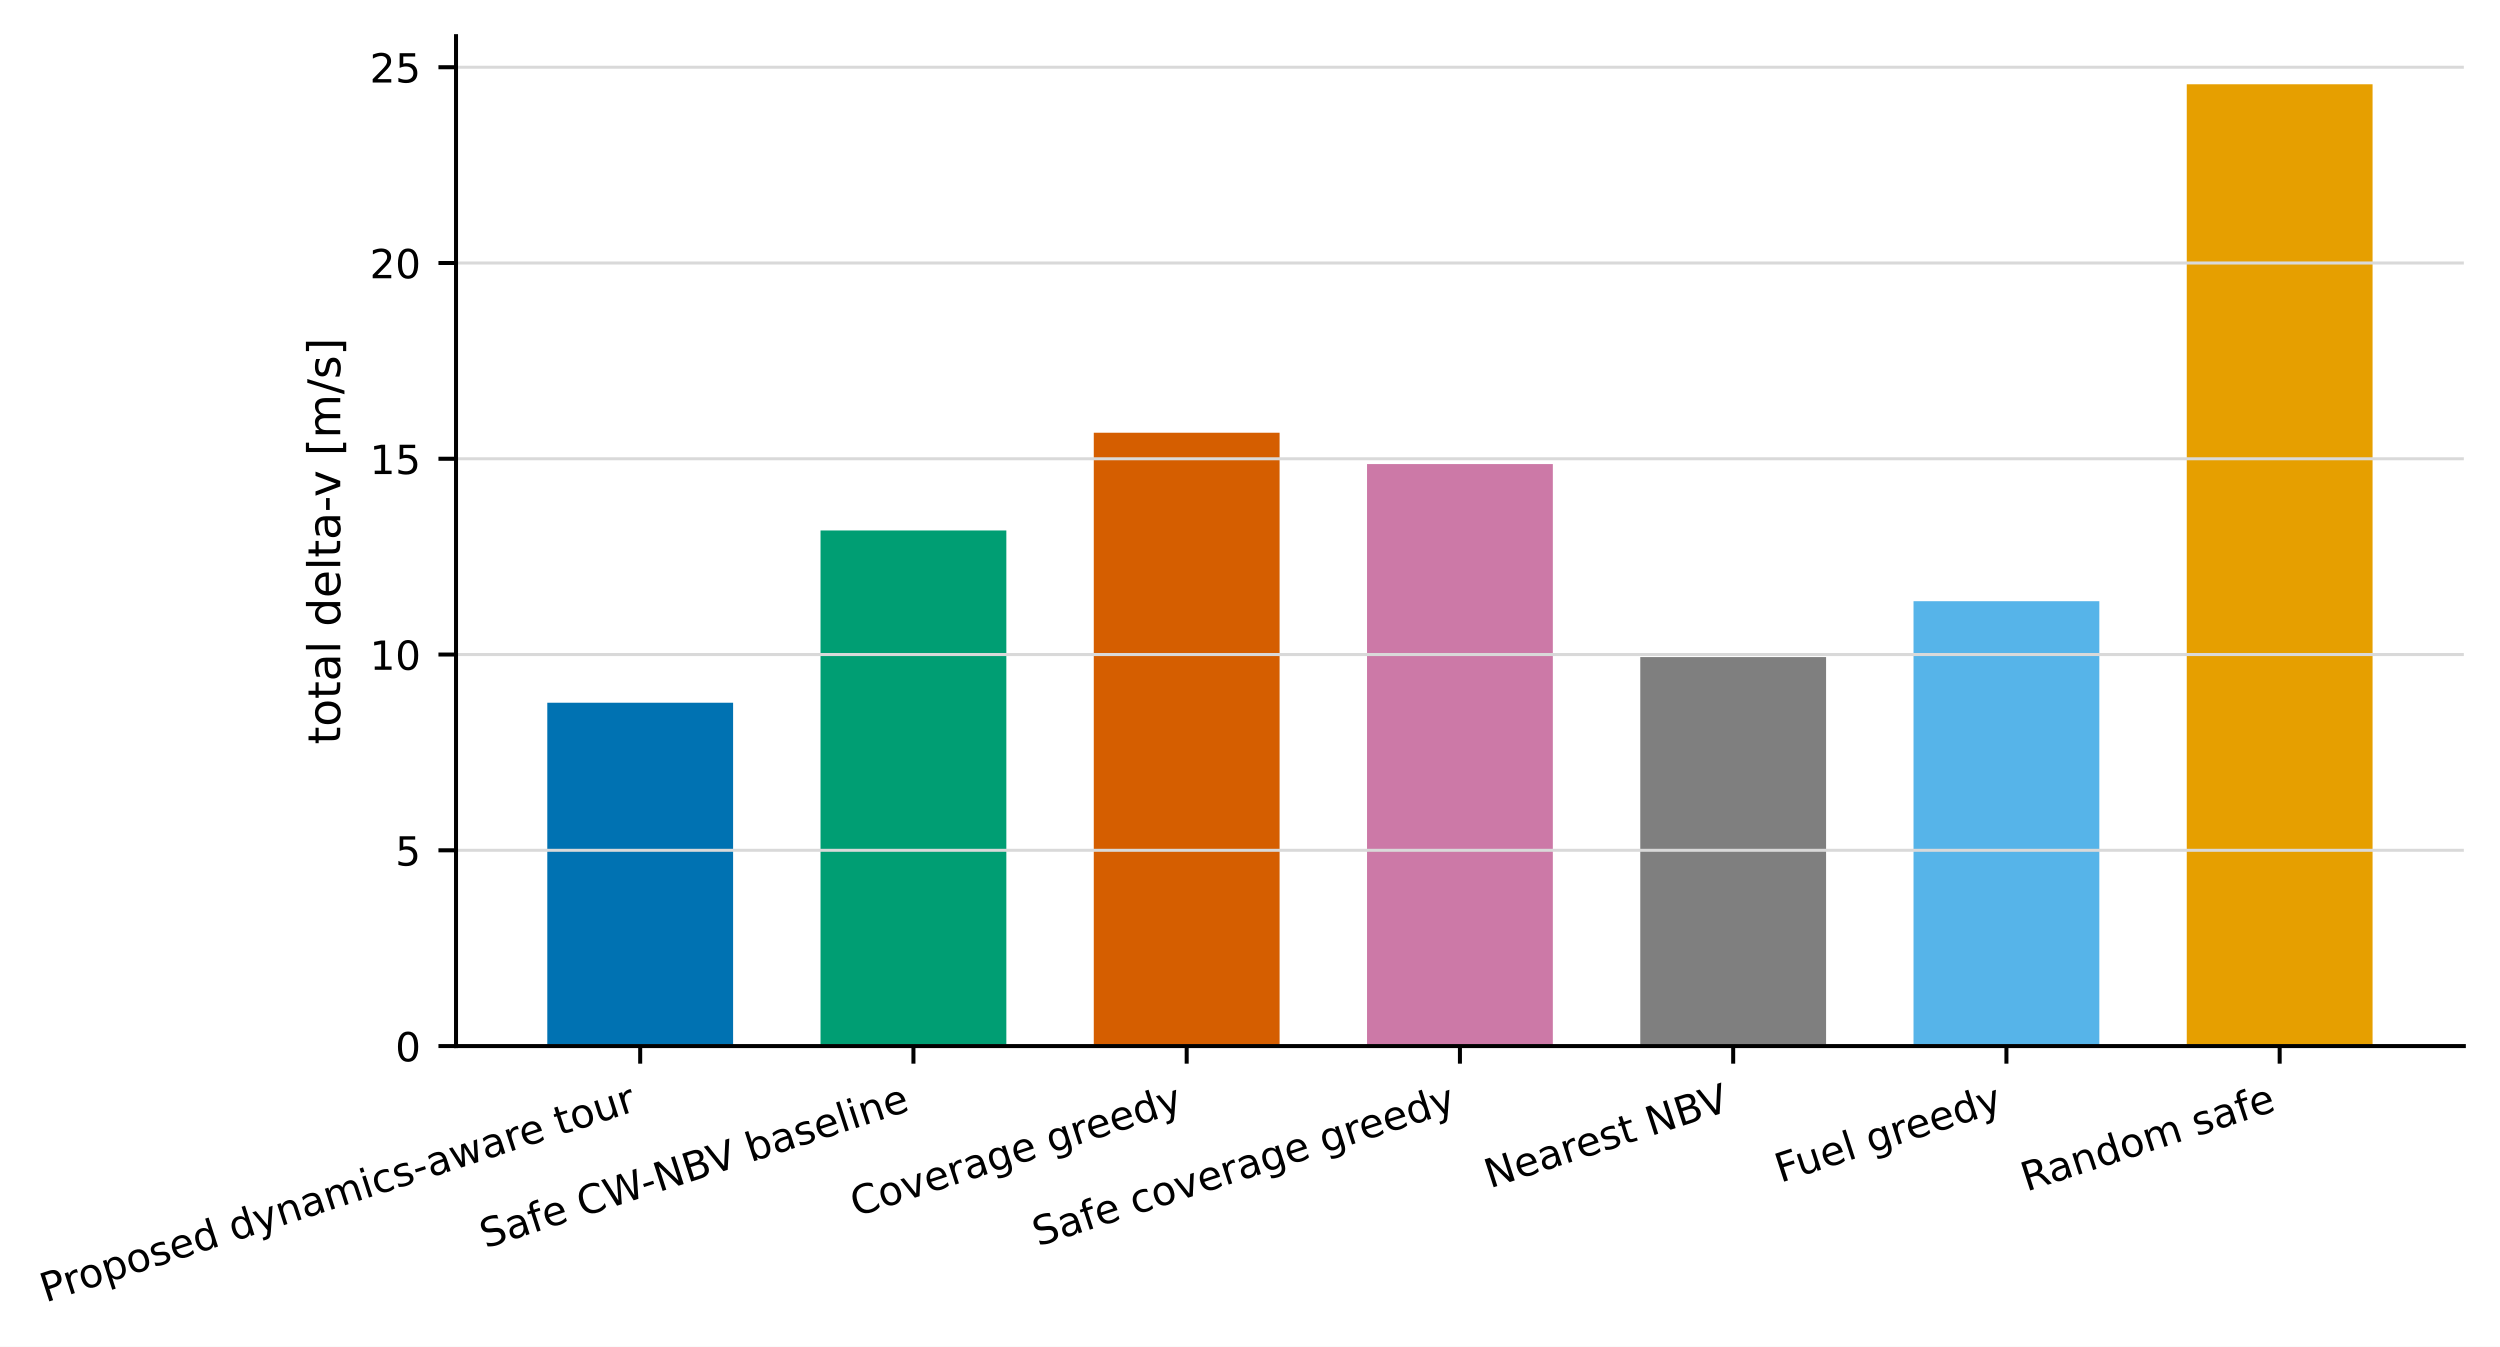
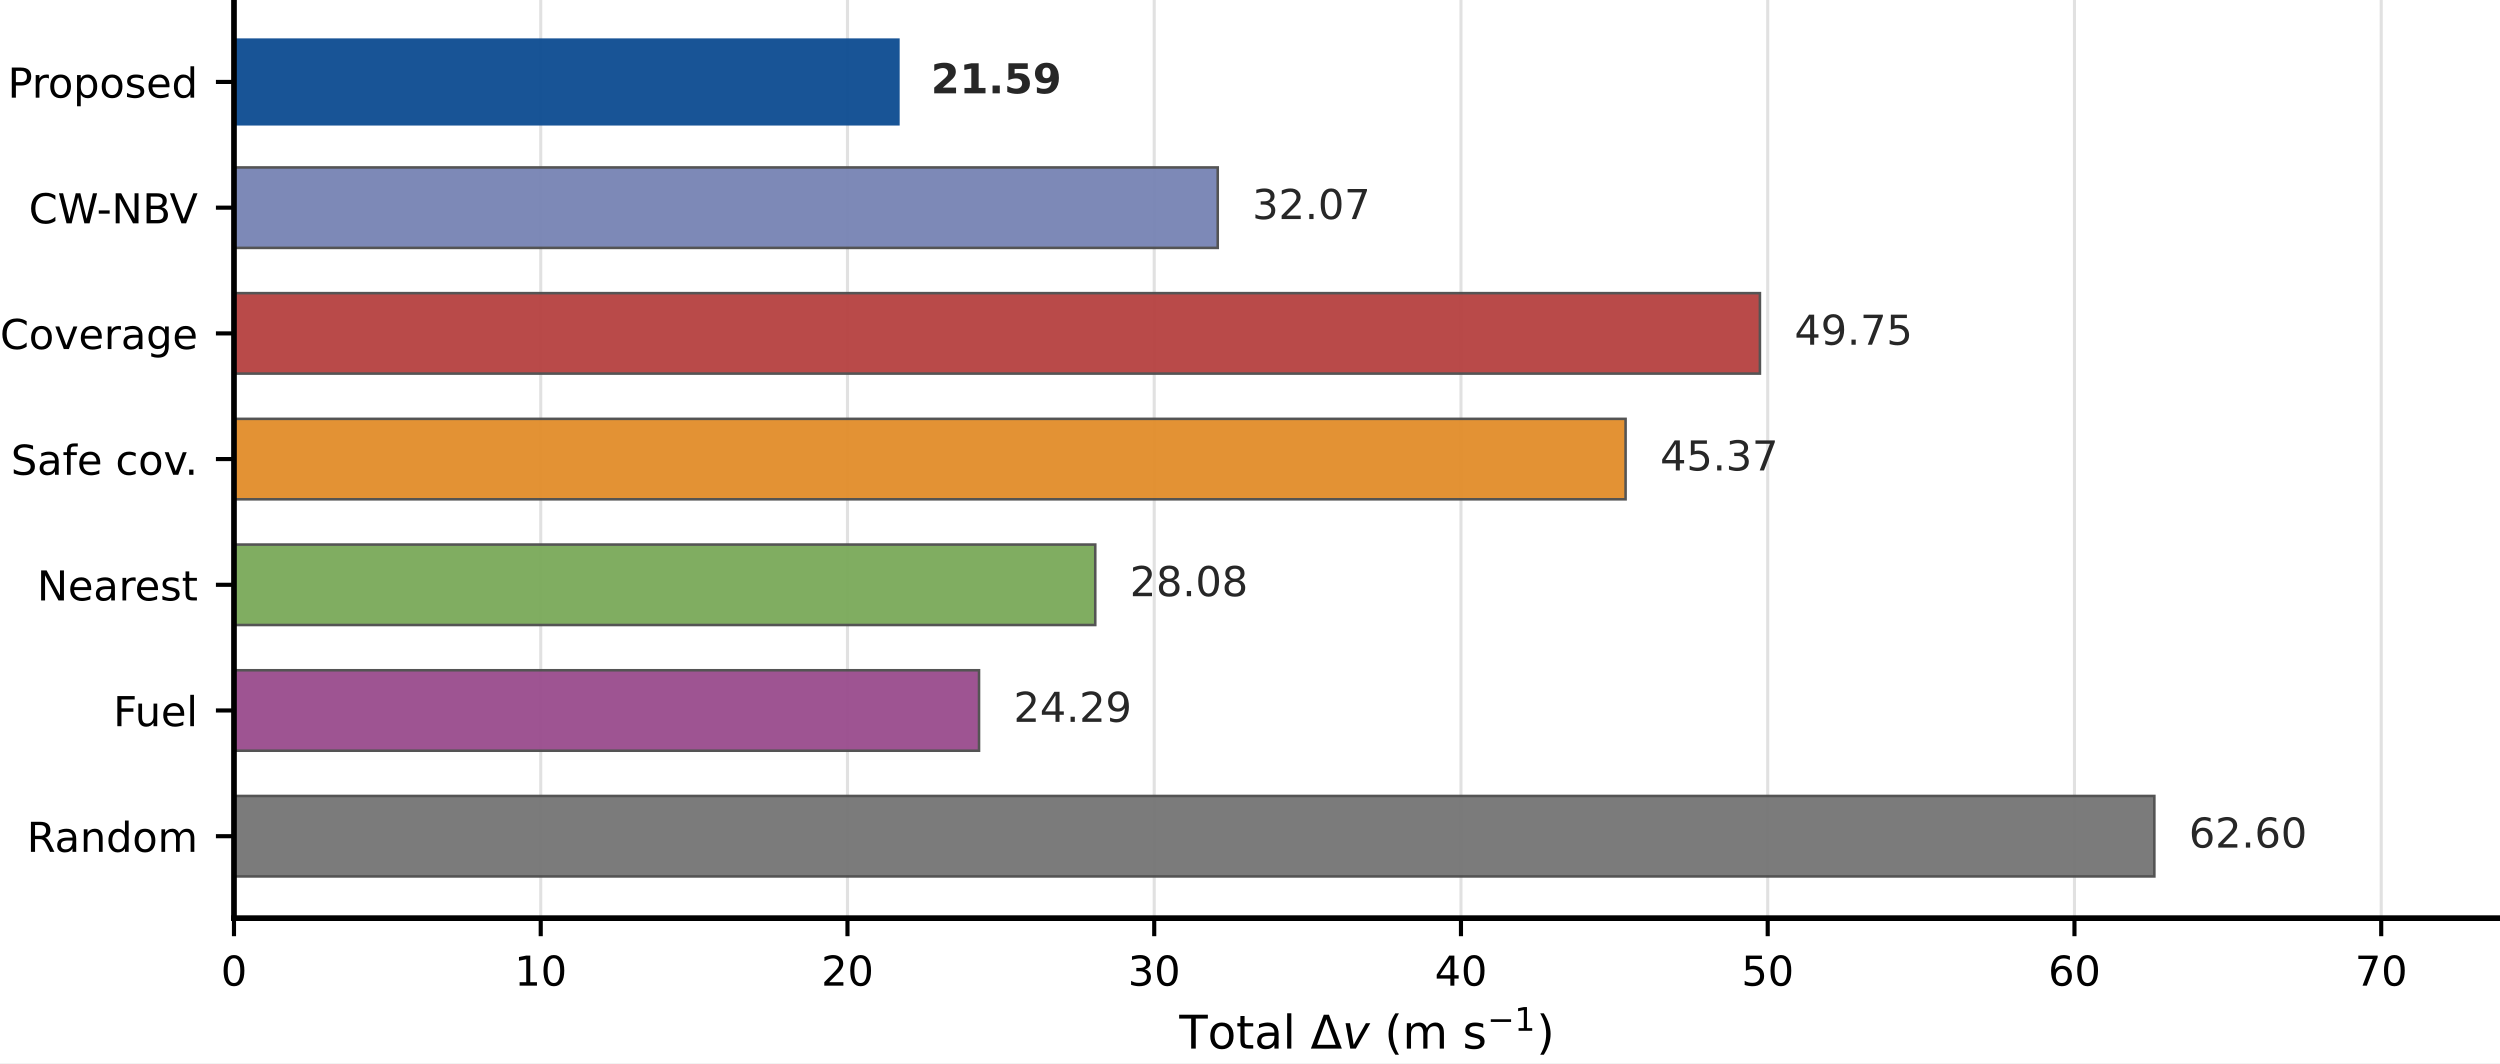
- <svg xmlns="http://www.w3.org/2000/svg" xmlns:xlink="http://www.w3.org/1999/xlink" width="497.759pt" height="268.139pt" viewBox="0 0 497.759 268.139" version="1.1">
+ <svg xmlns="http://www.w3.org/2000/svg" xmlns:xlink="http://www.w3.org/1999/xlink" width="484.341pt" height="205.982pt" viewBox="0 0 484.341 205.982" version="1.1">
  <defs>
    <style type="text/css">*{stroke-linejoin: round; stroke-linecap: butt}</style>
  </defs>
  <g id="figure_1">
    <g id="patch_1">
-       <path d="M 0 268.139  L 497.759 268.139  L 497.759 0  L 0 0  z " style="fill: #ffffff" />
+       <path d="M 0 205.982  L 484.341 205.982  L 484.341 0  L 0 0  z " style="fill: #ffffff" />
    </g>
    <g id="axes_1">
      <g id="patch_2">
-         <path d="M 90.796 208.277  L 490.559 208.277  L 490.559 7.2  L 90.796 7.2  z " style="fill: #ffffff" />
-       </g>
-       <g id="patch_3">
-         <path d="M 108.967 208.277  L 145.962 208.277  L 145.962 139.912  L 108.967 139.912  z " clip-path="url(#p012b161b9c)" style="fill: #0072b2" />
-       </g>
-       <g id="patch_4">
-         <path d="M 163.371 208.277  L 200.366 208.277  L 200.366 105.617  L 163.371 105.617  z " clip-path="url(#p012b161b9c)" style="fill: #009e73" />
-       </g>
-       <g id="patch_5">
-         <path d="M 217.775 208.277  L 254.771 208.277  L 254.771 86.159  L 217.775 86.159  z " clip-path="url(#p012b161b9c)" style="fill: #d55e00" />
-       </g>
-       <g id="patch_6">
-         <path d="M 272.18 208.277  L 309.175 208.277  L 309.175 92.395  L 272.18 92.395  z " clip-path="url(#p012b161b9c)" style="fill: #cc79a7" />
-       </g>
-       <g id="patch_7">
-         <path d="M 326.584 208.277  L 363.579 208.277  L 363.579 130.82  L 326.584 130.82  z " clip-path="url(#p012b161b9c)" style="fill: #7f7f7f" />
-       </g>
-       <g id="patch_8">
-         <path d="M 380.989 208.277  L 417.984 208.277  L 417.984 119.7  L 380.989 119.7  z " clip-path="url(#p012b161b9c)" style="fill: #56b4e9" />
-       </g>
-       <g id="patch_9">
-         <path d="M 435.393 208.277  L 472.388 208.277  L 472.388 16.775  L 435.393 16.775  z " clip-path="url(#p012b161b9c)" style="fill: #e69f00" />
+         <path d="M 45.331 177.88  L 484.341 177.88  L 484.341 0  L 45.331 0  z " style="fill: #ffffff" />
      </g>
      <g id="matplotlib.axis_1">
        <g id="xtick_1">
          <g id="line2d_1">
+             <path d="M 45.331 177.88  L 45.331 0  " clip-path="url(#pa77f56f2bf)" style="fill: none; stroke: #e1e1e1; stroke-width: 0.6; stroke-linecap: square" />
+           </g>
+           <g id="line2d_2">
            <defs>
-               <path id="m2fe2e2e306" d="M 0 0  L 0 3.5  " style="stroke: #000000; stroke-width: 0.8" />
+               <path id="m231e8269b0" d="M 0 0  L 0 3.5  " style="stroke: #000000; stroke-width: 0.8" />
            </defs>
            <g>
-               <use xlink:href="#m2fe2e2e306" x="127.464" y="208.277" style="stroke: #000000; stroke-width: 0.8" />
+               <use xlink:href="#m231e8269b0" x="45.331" y="177.88" style="stroke: #000000; stroke-width: 0.8" />
            </g>
          </g>
          <g id="text_1">
-             <g transform="translate(9.078437 259.3566) rotate(-18) scale(0.08 -0.08)">
-               <defs>
-                 <path id="DejaVuSans-50" d="M 1259 4147  L 1259 2394  L 2053 2394  Q 2494 2394 2734 2622  Q 2975 2850 2975 3272  Q 2975 3691 2734 3919  Q 2494 4147 2053 4147  L 1259 4147  z M 628 4666  L 2053 4666  Q 2838 4666 3239 4311  Q 3641 3956 3641 3272  Q 3641 2581 3239 2228  Q 2838 1875 2053 1875  L 1259 1875  L 1259 0  L 628 0  L 628 4666  z " transform="scale(0.015625)" />
-                 <path id="DejaVuSans-72" d="M 2631 2963  Q 2534 3019 2420 3045  Q 2306 3072 2169 3072  Q 1681 3072 1420 2755  Q 1159 2438 1159 1844  L 1159 0  L 581 0  L 581 3500  L 1159 3500  L 1159 2956  Q 1341 3275 1631 3429  Q 1922 3584 2338 3584  Q 2397 3584 2469 3576  Q 2541 3569 2628 3553  L 2631 2963  z " transform="scale(0.015625)" />
-                 <path id="DejaVuSans-6f" d="M 1959 3097  Q 1497 3097 1228 2736  Q 959 2375 959 1747  Q 959 1119 1226 758  Q 1494 397 1959 397  Q 2419 397 2687 759  Q 2956 1122 2956 1747  Q 2956 2369 2687 2733  Q 2419 3097 1959 3097  z M 1959 3584  Q 2709 3584 3137 3096  Q 3566 2609 3566 1747  Q 3566 888 3137 398  Q 2709 -91 1959 -91  Q 1206 -91 779 398  Q 353 888 353 1747  Q 353 2609 779 3096  Q 1206 3584 1959 3584  z " transform="scale(0.015625)" />
-                 <path id="DejaVuSans-70" d="M 1159 525  L 1159 -1331  L 581 -1331  L 581 3500  L 1159 3500  L 1159 2969  Q 1341 3281 1617 3432  Q 1894 3584 2278 3584  Q 2916 3584 3314 3078  Q 3713 2572 3713 1747  Q 3713 922 3314 415  Q 2916 -91 2278 -91  Q 1894 -91 1617 61  Q 1341 213 1159 525  z M 3116 1747  Q 3116 2381 2855 2742  Q 2594 3103 2138 3103  Q 1681 3103 1420 2742  Q 1159 2381 1159 1747  Q 1159 1113 1420 752  Q 1681 391 2138 391  Q 2594 391 2855 752  Q 3116 1113 3116 1747  z " transform="scale(0.015625)" />
-                 <path id="DejaVuSans-73" d="M 2834 3397  L 2834 2853  Q 2591 2978 2328 3040  Q 2066 3103 1784 3103  Q 1356 3103 1142 2972  Q 928 2841 928 2578  Q 928 2378 1081 2264  Q 1234 2150 1697 2047  L 1894 2003  Q 2506 1872 2764 1633  Q 3022 1394 3022 966  Q 3022 478 2636 193  Q 2250 -91 1575 -91  Q 1294 -91 989 -36  Q 684 19 347 128  L 347 722  Q 666 556 975 473  Q 1284 391 1588 391  Q 1994 391 2212 530  Q 2431 669 2431 922  Q 2431 1156 2273 1281  Q 2116 1406 1581 1522  L 1381 1569  Q 847 1681 609 1914  Q 372 2147 372 2553  Q 372 3047 722 3315  Q 1072 3584 1716 3584  Q 2034 3584 2315 3537  Q 2597 3491 2834 3397  z " transform="scale(0.015625)" />
-                 <path id="DejaVuSans-65" d="M 3597 1894  L 3597 1613  L 953 1613  Q 991 1019 1311 708  Q 1631 397 2203 397  Q 2534 397 2845 478  Q 3156 559 3463 722  L 3463 178  Q 3153 47 2828 -22  Q 2503 -91 2169 -91  Q 1331 -91 842 396  Q 353 884 353 1716  Q 353 2575 817 3079  Q 1281 3584 2069 3584  Q 2775 3584 3186 3129  Q 3597 2675 3597 1894  z M 3022 2063  Q 3016 2534 2758 2815  Q 2500 3097 2075 3097  Q 1594 3097 1305 2825  Q 1016 2553 972 2059  L 3022 2063  z " transform="scale(0.015625)" />
-                 <path id="DejaVuSans-64" d="M 2906 2969  L 2906 4863  L 3481 4863  L 3481 0  L 2906 0  L 2906 525  Q 2725 213 2448 61  Q 2172 -91 1784 -91  Q 1150 -91 751 415  Q 353 922 353 1747  Q 353 2572 751 3078  Q 1150 3584 1784 3584  Q 2172 3584 2448 3432  Q 2725 3281 2906 2969  z M 947 1747  Q 947 1113 1208 752  Q 1469 391 1925 391  Q 2381 391 2643 752  Q 2906 1113 2906 1747  Q 2906 2381 2643 2742  Q 2381 3103 1925 3103  Q 1469 3103 1208 2742  Q 947 2381 947 1747  z " transform="scale(0.015625)" />
-                 <path id="DejaVuSans-20" transform="scale(0.015625)" />
-                 <path id="DejaVuSans-79" d="M 2059 -325  Q 1816 -950 1584 -1140  Q 1353 -1331 966 -1331  L 506 -1331  L 506 -850  L 844 -850  Q 1081 -850 1212 -737  Q 1344 -625 1503 -206  L 1606 56  L 191 3500  L 800 3500  L 1894 763  L 2988 3500  L 3597 3500  L 2059 -325  z " transform="scale(0.015625)" />
-                 <path id="DejaVuSans-6e" d="M 3513 2113  L 3513 0  L 2938 0  L 2938 2094  Q 2938 2591 2744 2837  Q 2550 3084 2163 3084  Q 1697 3084 1428 2787  Q 1159 2491 1159 1978  L 1159 0  L 581 0  L 581 3500  L 1159 3500  L 1159 2956  Q 1366 3272 1645 3428  Q 1925 3584 2291 3584  Q 2894 3584 3203 3211  Q 3513 2838 3513 2113  z " transform="scale(0.015625)" />
-                 <path id="DejaVuSans-61" d="M 2194 1759  Q 1497 1759 1228 1600  Q 959 1441 959 1056  Q 959 750 1161 570  Q 1363 391 1709 391  Q 2188 391 2477 730  Q 2766 1069 2766 1631  L 2766 1759  L 2194 1759  z M 3341 1997  L 3341 0  L 2766 0  L 2766 531  Q 2569 213 2275 61  Q 1981 -91 1556 -91  Q 1019 -91 701 211  Q 384 513 384 1019  Q 384 1609 779 1909  Q 1175 2209 1959 2209  L 2766 2209  L 2766 2266  Q 2766 2663 2505 2880  Q 2244 3097 1772 3097  Q 1472 3097 1187 3025  Q 903 2953 641 2809  L 641 3341  Q 956 3463 1253 3523  Q 1550 3584 1831 3584  Q 2591 3584 2966 3190  Q 3341 2797 3341 1997  z " transform="scale(0.015625)" />
-                 <path id="DejaVuSans-6d" d="M 3328 2828  Q 3544 3216 3844 3400  Q 4144 3584 4550 3584  Q 5097 3584 5394 3201  Q 5691 2819 5691 2113  L 5691 0  L 5113 0  L 5113 2094  Q 5113 2597 4934 2840  Q 4756 3084 4391 3084  Q 3944 3084 3684 2787  Q 3425 2491 3425 1978  L 3425 0  L 2847 0  L 2847 2094  Q 2847 2600 2669 2842  Q 2491 3084 2119 3084  Q 1678 3084 1418 2786  Q 1159 2488 1159 1978  L 1159 0  L 581 0  L 581 3500  L 1159 3500  L 1159 2956  Q 1356 3278 1631 3431  Q 1906 3584 2284 3584  Q 2666 3584 2933 3390  Q 3200 3197 3328 2828  z " transform="scale(0.015625)" />
-                 <path id="DejaVuSans-69" d="M 603 3500  L 1178 3500  L 1178 0  L 603 0  L 603 3500  z M 603 4863  L 1178 4863  L 1178 4134  L 603 4134  L 603 4863  z " transform="scale(0.015625)" />
-                 <path id="DejaVuSans-63" d="M 3122 3366  L 3122 2828  Q 2878 2963 2633 3030  Q 2388 3097 2138 3097  Q 1578 3097 1268 2742  Q 959 2388 959 1747  Q 959 1106 1268 751  Q 1578 397 2138 397  Q 2388 397 2633 464  Q 2878 531 3122 666  L 3122 134  Q 2881 22 2623 -34  Q 2366 -91 2075 -91  Q 1284 -91 818 406  Q 353 903 353 1747  Q 353 2603 823 3093  Q 1294 3584 2113 3584  Q 2378 3584 2631 3529  Q 2884 3475 3122 3366  z " transform="scale(0.015625)" />
-                 <path id="DejaVuSans-2d" d="M 313 2009  L 1997 2009  L 1997 1497  L 313 1497  L 313 2009  z " transform="scale(0.015625)" />
-                 <path id="DejaVuSans-77" d="M 269 3500  L 844 3500  L 1563 769  L 2278 3500  L 2956 3500  L 3675 769  L 4391 3500  L 4966 3500  L 4050 0  L 3372 0  L 2619 2869  L 1863 0  L 1184 0  L 269 3500  z " transform="scale(0.015625)" />
-                 <path id="DejaVuSans-74" d="M 1172 4494  L 1172 3500  L 2356 3500  L 2356 3053  L 1172 3053  L 1172 1153  Q 1172 725 1289 603  Q 1406 481 1766 481  L 2356 481  L 2356 0  L 1766 0  Q 1100 0 847 248  Q 594 497 594 1153  L 594 3053  L 172 3053  L 172 3500  L 594 3500  L 594 4494  L 1172 4494  z " transform="scale(0.015625)" />
-                 <path id="DejaVuSans-75" d="M 544 1381  L 544 3500  L 1119 3500  L 1119 1403  Q 1119 906 1312 657  Q 1506 409 1894 409  Q 2359 409 2629 706  Q 2900 1003 2900 1516  L 2900 3500  L 3475 3500  L 3475 0  L 2900 0  L 2900 538  Q 2691 219 2414 64  Q 2138 -91 1772 -91  Q 1169 -91 856 284  Q 544 659 544 1381  z M 1991 3584  L 1991 3584  z " transform="scale(0.015625)" />
-               </defs>
-               <use xlink:href="#DejaVuSans-50" />
-               <use xlink:href="#DejaVuSans-72" x="58.553" />
-               <use xlink:href="#DejaVuSans-6f" x="97.416" />
-               <use xlink:href="#DejaVuSans-70" x="158.598" />
-               <use xlink:href="#DejaVuSans-6f" x="222.074" />
-               <use xlink:href="#DejaVuSans-73" x="283.256" />
-               <use xlink:href="#DejaVuSans-65" x="335.355" />
-               <use xlink:href="#DejaVuSans-64" x="396.879" />
-               <use xlink:href="#DejaVuSans-20" x="460.355" />
-               <use xlink:href="#DejaVuSans-64" x="492.143" />
-               <use xlink:href="#DejaVuSans-79" x="555.619" />
-               <use xlink:href="#DejaVuSans-6e" x="614.799" />
-               <use xlink:href="#DejaVuSans-61" x="678.178" />
-               <use xlink:href="#DejaVuSans-6d" x="739.457" />
-               <use xlink:href="#DejaVuSans-69" x="836.869" />
-               <use xlink:href="#DejaVuSans-63" x="864.652" />
-               <use xlink:href="#DejaVuSans-73" x="919.633" />
-               <use xlink:href="#DejaVuSans-2d" x="971.732" />
-               <use xlink:href="#DejaVuSans-61" x="1007.816" />
-               <use xlink:href="#DejaVuSans-77" x="1069.096" />
-               <use xlink:href="#DejaVuSans-61" x="1150.883" />
-               <use xlink:href="#DejaVuSans-72" x="1212.162" />
-               <use xlink:href="#DejaVuSans-65" x="1251.025" />
-               <use xlink:href="#DejaVuSans-20" x="1312.549" />
-               <use xlink:href="#DejaVuSans-74" x="1344.336" />
-               <use xlink:href="#DejaVuSans-6f" x="1383.545" />
-               <use xlink:href="#DejaVuSans-75" x="1444.727" />
-               <use xlink:href="#DejaVuSans-72" x="1508.105" />
-             </g>
+             <text style="font-size: 8px; font-family: 'DejaVu Sans'; text-anchor: middle" x="45.331" y="190.959" transform="rotate(-0 45.33125 190.9588)">0</text>
          </g>
        </g>
        <g id="xtick_2">
-           <g id="line2d_2">
-             <g>
-               <use xlink:href="#m2fe2e2e306" x="181.869" y="208.277" style="stroke: #000000; stroke-width: 0.8" />
+           <g id="line2d_3">
+             <path d="M 104.759 177.88  L 104.759 0  " clip-path="url(#pa77f56f2bf)" style="fill: none; stroke: #e1e1e1; stroke-width: 0.6; stroke-linecap: square" />
+           </g>
+           <g id="line2d_4">
+             <g>
+               <use xlink:href="#m231e8269b0" x="104.759" y="177.88" style="stroke: #000000; stroke-width: 0.8" />
            </g>
          </g>
          <g id="text_2">
-             <g transform="translate(96.64146 248.5827) rotate(-18) scale(0.08 -0.08)">
-               <defs>
-                 <path id="DejaVuSans-53" d="M 3425 4513  L 3425 3897  Q 3066 4069 2747 4153  Q 2428 4238 2131 4238  Q 1616 4238 1336 4038  Q 1056 3838 1056 3469  Q 1056 3159 1242 3001  Q 1428 2844 1947 2747  L 2328 2669  Q 3034 2534 3370 2195  Q 3706 1856 3706 1288  Q 3706 609 3251 259  Q 2797 -91 1919 -91  Q 1588 -91 1214 -16  Q 841 59 441 206  L 441 856  Q 825 641 1194 531  Q 1563 422 1919 422  Q 2459 422 2753 634  Q 3047 847 3047 1241  Q 3047 1584 2836 1778  Q 2625 1972 2144 2069  L 1759 2144  Q 1053 2284 737 2584  Q 422 2884 422 3419  Q 422 4038 858 4394  Q 1294 4750 2059 4750  Q 2388 4750 2728 4690  Q 3069 4631 3425 4513  z " transform="scale(0.015625)" />
-                 <path id="DejaVuSans-66" d="M 2375 4863  L 2375 4384  L 1825 4384  Q 1516 4384 1395 4259  Q 1275 4134 1275 3809  L 1275 3500  L 2222 3500  L 2222 3053  L 1275 3053  L 1275 0  L 697 0  L 697 3053  L 147 3053  L 147 3500  L 697 3500  L 697 3744  Q 697 4328 969 4595  Q 1241 4863 1831 4863  L 2375 4863  z " transform="scale(0.015625)" />
-                 <path id="DejaVuSans-43" d="M 4122 4306  L 4122 3641  Q 3803 3938 3442 4084  Q 3081 4231 2675 4231  Q 1875 4231 1450 3742  Q 1025 3253 1025 2328  Q 1025 1406 1450 917  Q 1875 428 2675 428  Q 3081 428 3442 575  Q 3803 722 4122 1019  L 4122 359  Q 3791 134 3420 21  Q 3050 -91 2638 -91  Q 1578 -91 968 557  Q 359 1206 359 2328  Q 359 3453 968 4101  Q 1578 4750 2638 4750  Q 3056 4750 3426 4639  Q 3797 4528 4122 4306  z " transform="scale(0.015625)" />
-                 <path id="DejaVuSans-57" d="M 213 4666  L 850 4666  L 1831 722  L 2809 4666  L 3519 4666  L 4500 722  L 5478 4666  L 6119 4666  L 4947 0  L 4153 0  L 3169 4050  L 2175 0  L 1381 0  L 213 4666  z " transform="scale(0.015625)" />
-                 <path id="DejaVuSans-4e" d="M 628 4666  L 1478 4666  L 3547 763  L 3547 4666  L 4159 4666  L 4159 0  L 3309 0  L 1241 3903  L 1241 0  L 628 0  L 628 4666  z " transform="scale(0.015625)" />
-                 <path id="DejaVuSans-42" d="M 1259 2228  L 1259 519  L 2272 519  Q 2781 519 3026 730  Q 3272 941 3272 1375  Q 3272 1813 3026 2020  Q 2781 2228 2272 2228  L 1259 2228  z M 1259 4147  L 1259 2741  L 2194 2741  Q 2656 2741 2882 2914  Q 3109 3088 3109 3444  Q 3109 3797 2882 3972  Q 2656 4147 2194 4147  L 1259 4147  z M 628 4666  L 2241 4666  Q 2963 4666 3353 4366  Q 3744 4066 3744 3513  Q 3744 3084 3544 2831  Q 3344 2578 2956 2516  Q 3422 2416 3680 2098  Q 3938 1781 3938 1306  Q 3938 681 3513 340  Q 3088 0 2303 0  L 628 0  L 628 4666  z " transform="scale(0.015625)" />
-                 <path id="DejaVuSans-56" d="M 1831 0  L 50 4666  L 709 4666  L 2188 738  L 3669 4666  L 4325 4666  L 2547 0  L 1831 0  z " transform="scale(0.015625)" />
-                 <path id="DejaVuSans-62" d="M 3116 1747  Q 3116 2381 2855 2742  Q 2594 3103 2138 3103  Q 1681 3103 1420 2742  Q 1159 2381 1159 1747  Q 1159 1113 1420 752  Q 1681 391 2138 391  Q 2594 391 2855 752  Q 3116 1113 3116 1747  z M 1159 2969  Q 1341 3281 1617 3432  Q 1894 3584 2278 3584  Q 2916 3584 3314 3078  Q 3713 2572 3713 1747  Q 3713 922 3314 415  Q 2916 -91 2278 -91  Q 1894 -91 1617 61  Q 1341 213 1159 525  L 1159 0  L 581 0  L 581 4863  L 1159 4863  L 1159 2969  z " transform="scale(0.015625)" />
-                 <path id="DejaVuSans-6c" d="M 603 4863  L 1178 4863  L 1178 0  L 603 0  L 603 4863  z " transform="scale(0.015625)" />
-               </defs>
-               <use xlink:href="#DejaVuSans-53" />
-               <use xlink:href="#DejaVuSans-61" x="63.477" />
-               <use xlink:href="#DejaVuSans-66" x="124.756" />
-               <use xlink:href="#DejaVuSans-65" x="159.961" />
-               <use xlink:href="#DejaVuSans-20" x="221.484" />
-               <use xlink:href="#DejaVuSans-43" x="253.271" />
-               <use xlink:href="#DejaVuSans-57" x="323.096" />
-               <use xlink:href="#DejaVuSans-2d" x="417.973" />
-               <use xlink:href="#DejaVuSans-4e" x="454.057" />
-               <use xlink:href="#DejaVuSans-42" x="528.861" />
-               <use xlink:href="#DejaVuSans-56" x="594.34" />
-               <use xlink:href="#DejaVuSans-20" x="662.748" />
-               <use xlink:href="#DejaVuSans-62" x="694.535" />
-               <use xlink:href="#DejaVuSans-61" x="758.012" />
-               <use xlink:href="#DejaVuSans-73" x="819.291" />
-               <use xlink:href="#DejaVuSans-65" x="871.391" />
-               <use xlink:href="#DejaVuSans-6c" x="932.914" />
-               <use xlink:href="#DejaVuSans-69" x="960.697" />
-               <use xlink:href="#DejaVuSans-6e" x="988.48" />
-               <use xlink:href="#DejaVuSans-65" x="1051.859" />
-             </g>
+             <text style="font-size: 8px; font-family: 'DejaVu Sans'; text-anchor: middle" x="104.759" y="190.959" transform="rotate(-0 104.7592 190.9588)">10</text>
          </g>
        </g>
        <g id="xtick_3">
-           <g id="line2d_3">
-             <g>
-               <use xlink:href="#m2fe2e2e306" x="236.273" y="208.277" style="stroke: #000000; stroke-width: 0.8" />
+           <g id="line2d_5">
+             <path d="M 164.187 177.88  L 164.187 0  " clip-path="url(#pa77f56f2bf)" style="fill: none; stroke: #e1e1e1; stroke-width: 0.6; stroke-linecap: square" />
+           </g>
+           <g id="line2d_6">
+             <g>
+               <use xlink:href="#m231e8269b0" x="164.187" y="177.88" style="stroke: #000000; stroke-width: 0.8" />
            </g>
          </g>
          <g id="text_3">
-             <g transform="translate(170.4023 242.2934) rotate(-18) scale(0.08 -0.08)">
-               <defs>
-                 <path id="DejaVuSans-76" d="M 191 3500  L 800 3500  L 1894 563  L 2988 3500  L 3597 3500  L 2284 0  L 1503 0  L 191 3500  z " transform="scale(0.015625)" />
-                 <path id="DejaVuSans-67" d="M 2906 1791  Q 2906 2416 2648 2759  Q 2391 3103 1925 3103  Q 1463 3103 1205 2759  Q 947 2416 947 1791  Q 947 1169 1205 825  Q 1463 481 1925 481  Q 2391 481 2648 825  Q 2906 1169 2906 1791  z M 3481 434  Q 3481 -459 3084 -895  Q 2688 -1331 1869 -1331  Q 1566 -1331 1297 -1286  Q 1028 -1241 775 -1147  L 775 -588  Q 1028 -725 1275 -790  Q 1522 -856 1778 -856  Q 2344 -856 2625 -561  Q 2906 -266 2906 331  L 2906 616  Q 2728 306 2450 153  Q 2172 0 1784 0  Q 1141 0 747 490  Q 353 981 353 1791  Q 353 2603 747 3093  Q 1141 3584 1784 3584  Q 2172 3584 2450 3431  Q 2728 3278 2906 2969  L 2906 3500  L 3481 3500  L 3481 434  z " transform="scale(0.015625)" />
-               </defs>
-               <use xlink:href="#DejaVuSans-43" />
-               <use xlink:href="#DejaVuSans-6f" x="69.824" />
-               <use xlink:href="#DejaVuSans-76" x="131.006" />
-               <use xlink:href="#DejaVuSans-65" x="190.186" />
-               <use xlink:href="#DejaVuSans-72" x="251.709" />
-               <use xlink:href="#DejaVuSans-61" x="292.822" />
-               <use xlink:href="#DejaVuSans-67" x="354.102" />
-               <use xlink:href="#DejaVuSans-65" x="417.578" />
-               <use xlink:href="#DejaVuSans-20" x="479.102" />
-               <use xlink:href="#DejaVuSans-67" x="510.889" />
-               <use xlink:href="#DejaVuSans-72" x="574.365" />
-               <use xlink:href="#DejaVuSans-65" x="613.229" />
-               <use xlink:href="#DejaVuSans-65" x="674.752" />
-               <use xlink:href="#DejaVuSans-64" x="736.275" />
-               <use xlink:href="#DejaVuSans-79" x="799.752" />
-             </g>
+             <text style="font-size: 8px; font-family: 'DejaVu Sans'; text-anchor: middle" x="164.187" y="190.959" transform="rotate(-0 164.1872 190.9588)">20</text>
          </g>
        </g>
        <g id="xtick_4">
-           <g id="line2d_4">
-             <g>
-               <use xlink:href="#m2fe2e2e306" x="290.677" y="208.277" style="stroke: #000000; stroke-width: 0.8" />
+           <g id="line2d_7">
+             <path d="M 223.615 177.88  L 223.615 0  " clip-path="url(#pa77f56f2bf)" style="fill: none; stroke: #e1e1e1; stroke-width: 0.6; stroke-linecap: square" />
+           </g>
+           <g id="line2d_8">
+             <g>
+               <use xlink:href="#m231e8269b0" x="223.615" y="177.88" style="stroke: #000000; stroke-width: 0.8" />
            </g>
          </g>
          <g id="text_4">
-             <g transform="translate(206.6653 248.1879) rotate(-18) scale(0.08 -0.08)">
-               <use xlink:href="#DejaVuSans-53" />
-               <use xlink:href="#DejaVuSans-61" x="63.477" />
-               <use xlink:href="#DejaVuSans-66" x="124.756" />
-               <use xlink:href="#DejaVuSans-65" x="159.961" />
-               <use xlink:href="#DejaVuSans-20" x="221.484" />
-               <use xlink:href="#DejaVuSans-63" x="253.271" />
-               <use xlink:href="#DejaVuSans-6f" x="308.252" />
-               <use xlink:href="#DejaVuSans-76" x="369.434" />
-               <use xlink:href="#DejaVuSans-65" x="428.613" />
-               <use xlink:href="#DejaVuSans-72" x="490.137" />
-               <use xlink:href="#DejaVuSans-61" x="531.25" />
-               <use xlink:href="#DejaVuSans-67" x="592.529" />
-               <use xlink:href="#DejaVuSans-65" x="656.006" />
-               <use xlink:href="#DejaVuSans-20" x="717.529" />
-               <use xlink:href="#DejaVuSans-67" x="749.316" />
-               <use xlink:href="#DejaVuSans-72" x="812.793" />
-               <use xlink:href="#DejaVuSans-65" x="851.656" />
-               <use xlink:href="#DejaVuSans-65" x="913.18" />
-               <use xlink:href="#DejaVuSans-64" x="974.703" />
-               <use xlink:href="#DejaVuSans-79" x="1038.18" />
-             </g>
+             <text style="font-size: 8px; font-family: 'DejaVu Sans'; text-anchor: middle" x="223.615" y="190.959" transform="rotate(-0 223.6152 190.9588)">30</text>
          </g>
        </g>
        <g id="xtick_5">
-           <g id="line2d_5">
-             <g>
-               <use xlink:href="#m2fe2e2e306" x="345.082" y="208.277" style="stroke: #000000; stroke-width: 0.8" />
+           <g id="line2d_9">
+             <path d="M 283.043 177.88  L 283.043 0  " clip-path="url(#pa77f56f2bf)" style="fill: none; stroke: #e1e1e1; stroke-width: 0.6; stroke-linecap: square" />
+           </g>
+           <g id="line2d_10">
+             <g>
+               <use xlink:href="#m231e8269b0" x="283.043" y="177.88" style="stroke: #000000; stroke-width: 0.8" />
            </g>
          </g>
          <g id="text_5">
-             <g transform="translate(296.6499 236.6272) rotate(-18) scale(0.08 -0.08)">
-               <use xlink:href="#DejaVuSans-4e" />
-               <use xlink:href="#DejaVuSans-65" x="74.805" />
-               <use xlink:href="#DejaVuSans-61" x="136.328" />
-               <use xlink:href="#DejaVuSans-72" x="197.607" />
-               <use xlink:href="#DejaVuSans-65" x="236.471" />
-               <use xlink:href="#DejaVuSans-73" x="297.994" />
-               <use xlink:href="#DejaVuSans-74" x="350.094" />
-               <use xlink:href="#DejaVuSans-20" x="389.303" />
-               <use xlink:href="#DejaVuSans-4e" x="421.09" />
-               <use xlink:href="#DejaVuSans-42" x="495.895" />
-               <use xlink:href="#DejaVuSans-56" x="561.373" />
-             </g>
+             <text style="font-size: 8px; font-family: 'DejaVu Sans'; text-anchor: middle" x="283.043" y="190.959" transform="rotate(-0 283.0432 190.9588)">40</text>
          </g>
        </g>
        <g id="xtick_6">
-           <g id="line2d_6">
-             <g>
-               <use xlink:href="#m2fe2e2e306" x="399.486" y="208.277" style="stroke: #000000; stroke-width: 0.8" />
+           <g id="line2d_11">
+             <path d="M 342.471 177.88  L 342.471 0  " clip-path="url(#pa77f56f2bf)" style="fill: none; stroke: #e1e1e1; stroke-width: 0.6; stroke-linecap: square" />
+           </g>
+           <g id="line2d_12">
+             <g>
+               <use xlink:href="#m231e8269b0" x="342.471" y="177.88" style="stroke: #000000; stroke-width: 0.8" />
            </g>
          </g>
          <g id="text_6">
-             <g transform="translate(354.496 235.5089) rotate(-18) scale(0.08 -0.08)">
-               <defs>
-                 <path id="DejaVuSans-46" d="M 628 4666  L 3309 4666  L 3309 4134  L 1259 4134  L 1259 2759  L 3109 2759  L 3109 2228  L 1259 2228  L 1259 0  L 628 0  L 628 4666  z " transform="scale(0.015625)" />
-               </defs>
-               <use xlink:href="#DejaVuSans-46" />
-               <use xlink:href="#DejaVuSans-75" x="52.02" />
-               <use xlink:href="#DejaVuSans-65" x="115.398" />
-               <use xlink:href="#DejaVuSans-6c" x="176.922" />
-               <use xlink:href="#DejaVuSans-20" x="204.705" />
-               <use xlink:href="#DejaVuSans-67" x="236.492" />
-               <use xlink:href="#DejaVuSans-72" x="299.969" />
-               <use xlink:href="#DejaVuSans-65" x="338.832" />
-               <use xlink:href="#DejaVuSans-65" x="400.355" />
-               <use xlink:href="#DejaVuSans-64" x="461.879" />
-               <use xlink:href="#DejaVuSans-79" x="525.355" />
-             </g>
+             <text style="font-size: 8px; font-family: 'DejaVu Sans'; text-anchor: middle" x="342.471" y="190.959" transform="rotate(-0 342.4712 190.9588)">50</text>
          </g>
        </g>
        <g id="xtick_7">
-           <g id="line2d_7">
-             <g>
-               <use xlink:href="#m2fe2e2e306" x="453.891" y="208.277" style="stroke: #000000; stroke-width: 0.8" />
+           <g id="line2d_13">
+             <path d="M 401.899 177.88  L 401.899 0  " clip-path="url(#pa77f56f2bf)" style="fill: none; stroke: #e1e1e1; stroke-width: 0.6; stroke-linecap: square" />
+           </g>
+           <g id="line2d_14">
+             <g>
+               <use xlink:href="#m231e8269b0" x="401.899" y="177.88" style="stroke: #000000; stroke-width: 0.8" />
            </g>
          </g>
          <g id="text_7">
-             <g transform="translate(403.4759 237.2715) rotate(-18) scale(0.08 -0.08)">
-               <defs>
-                 <path id="DejaVuSans-52" d="M 2841 2188  Q 3044 2119 3236 1894  Q 3428 1669 3622 1275  L 4263 0  L 3584 0  L 2988 1197  Q 2756 1666 2539 1819  Q 2322 1972 1947 1972  L 1259 1972  L 1259 0  L 628 0  L 628 4666  L 2053 4666  Q 2853 4666 3247 4331  Q 3641 3997 3641 3322  Q 3641 2881 3436 2590  Q 3231 2300 2841 2188  z M 1259 4147  L 1259 2491  L 2053 2491  Q 2509 2491 2742 2702  Q 2975 2913 2975 3322  Q 2975 3731 2742 3939  Q 2509 4147 2053 4147  L 1259 4147  z " transform="scale(0.015625)" />
-               </defs>
-               <use xlink:href="#DejaVuSans-52" />
-               <use xlink:href="#DejaVuSans-61" x="67.232" />
-               <use xlink:href="#DejaVuSans-6e" x="128.512" />
-               <use xlink:href="#DejaVuSans-64" x="191.891" />
-               <use xlink:href="#DejaVuSans-6f" x="255.367" />
-               <use xlink:href="#DejaVuSans-6d" x="316.549" />
-               <use xlink:href="#DejaVuSans-20" x="413.961" />
-               <use xlink:href="#DejaVuSans-73" x="445.748" />
-               <use xlink:href="#DejaVuSans-61" x="497.848" />
-               <use xlink:href="#DejaVuSans-66" x="559.127" />
-               <use xlink:href="#DejaVuSans-65" x="594.332" />
-             </g>
+             <text style="font-size: 8px; font-family: 'DejaVu Sans'; text-anchor: middle" x="401.899" y="190.959" transform="rotate(-0 401.8992 190.9588)">60</text>
+           </g>
+         </g>
+         <g id="xtick_8">
+           <g id="line2d_15">
+             <path d="M 461.327 177.88  L 461.327 0  " clip-path="url(#pa77f56f2bf)" style="fill: none; stroke: #e1e1e1; stroke-width: 0.6; stroke-linecap: square" />
+           </g>
+           <g id="line2d_16">
+             <g>
+               <use xlink:href="#m231e8269b0" x="461.327" y="177.88" style="stroke: #000000; stroke-width: 0.8" />
+             </g>
+           </g>
+           <g id="text_8">
+             <text style="font-size: 8px; font-family: 'DejaVu Sans'; text-anchor: middle" x="461.327" y="190.959" transform="rotate(-0 461.3272 190.9588)">70</text>
+           </g>
+         </g>
+         <g id="text_9">
+           <g transform="translate(228.4762 204.1108)">
+             <text>
+               <tspan x="0" y="-0.961" style="font-size: 9px; font-family: 'DejaVu Sans'">T</tspan>
+               <tspan x="5.498" y="-0.961" style="font-size: 9px; font-family: 'DejaVu Sans'">o</tspan>
+               <tspan x="11.004" y="-0.961" style="font-size: 9px; font-family: 'DejaVu Sans'">t</tspan>
+               <tspan x="14.533" y="-0.961" style="font-size: 9px; font-family: 'DejaVu Sans'">a</tspan>
+               <tspan x="20.048" y="-0.961" style="font-size: 9px; font-family: 'DejaVu Sans'">l</tspan>
+               <tspan x="22.548" y="-0.961" style="font-size: 9px; font-family: 'DejaVu Sans'"> </tspan>
+               <tspan x="25.409" y="-0.961" style="font-size: 9px; font-family: 'DejaVu Sans'">Δ</tspan>
+               <tspan x="36.892" y="-0.961" style="font-size: 9px; font-family: 'DejaVu Sans'"> </tspan>
+               <tspan x="39.753" y="-0.961" style="font-size: 9px; font-family: 'DejaVu Sans'">(</tspan>
+               <tspan x="43.264" y="-0.961" style="font-size: 9px; font-family: 'DejaVu Sans'">m</tspan>
+               <tspan x="52.031" y="-0.961" style="font-size: 9px; font-family: 'DejaVu Sans'"> </tspan>
+               <tspan x="54.892" y="-0.961" style="font-size: 9px; font-family: 'DejaVu Sans'">s</tspan>
+               <tspan x="69.2" y="-0.961" style="font-size: 9px; font-family: 'DejaVu Sans'">)</tspan>
+               <tspan x="31.566" y="-0.961" style="font-style: oblique; font-size: 9px; font-family: 'DejaVu Sans'">v</tspan>
+               <tspan x="59.667" y="-4.406" style="font-size: 6.3px; font-family: 'DejaVu Sans'">−</tspan>
+               <tspan x="64.946" y="-4.406" style="font-size: 6.3px; font-family: 'DejaVu Sans'">1</tspan>
+             </text>
          </g>
        </g>
      </g>
      <g id="matplotlib.axis_2">
        <g id="ytick_1">
-           <g id="line2d_8">
-             <path d="M 90.796 208.277  L 490.559 208.277  " clip-path="url(#p012b161b9c)" style="fill: none; stroke: #d9d9d9; stroke-width: 0.6; stroke-linecap: square" />
-           </g>
-           <g id="line2d_9">
+           <g id="line2d_17">
            <defs>
-               <path id="m0c103d7a1b" d="M 0 0  L -3.5 0  " style="stroke: #000000; stroke-width: 0.8" />
+               <path id="m216e1c3d4c" d="M 0 0  L -3.5 0  " style="stroke: #000000; stroke-width: 0.8" />
            </defs>
            <g>
-               <use xlink:href="#m0c103d7a1b" x="90.796" y="208.277" style="stroke: #000000; stroke-width: 0.8" />
-             </g>
-           </g>
-           <g id="text_8">
-             <g transform="translate(78.70554 211.3159) scale(0.08 -0.08)">
-               <defs>
-                 <path id="DejaVuSans-30" d="M 2034 4250  Q 1547 4250 1301 3770  Q 1056 3291 1056 2328  Q 1056 1369 1301 889  Q 1547 409 2034 409  Q 2525 409 2770 889  Q 3016 1369 3016 2328  Q 3016 3291 2770 3770  Q 2525 4250 2034 4250  z M 2034 4750  Q 2819 4750 3233 4129  Q 3647 3509 3647 2328  Q 3647 1150 3233 529  Q 2819 -91 2034 -91  Q 1250 -91 836 529  Q 422 1150 422 2328  Q 422 3509 836 4129  Q 1250 4750 2034 4750  z " transform="scale(0.015625)" />
-               </defs>
-               <use xlink:href="#DejaVuSans-30" />
-             </g>
+               <use xlink:href="#m216e1c3d4c" x="45.331" y="15.879" style="stroke: #000000; stroke-width: 0.8" />
+             </g>
+           </g>
+           <g id="text_10">
+             <text style="font-size: 8px; font-family: 'DejaVu Sans'; text-anchor: end" x="38.331" y="18.918" transform="rotate(-0 38.33125 18.91804)">Proposed</text>
          </g>
        </g>
        <g id="ytick_2">
-           <g id="line2d_10">
-             <path d="M 90.796 169.299  L 490.559 169.299  " clip-path="url(#p012b161b9c)" style="fill: none; stroke: #d9d9d9; stroke-width: 0.6; stroke-linecap: square" />
-           </g>
-           <g id="line2d_11">
-             <g>
-               <use xlink:href="#m0c103d7a1b" x="90.796" y="169.299" style="stroke: #000000; stroke-width: 0.8" />
-             </g>
-           </g>
-           <g id="text_9">
-             <g transform="translate(78.70554 172.3379) scale(0.08 -0.08)">
-               <defs>
-                 <path id="DejaVuSans-35" d="M 691 4666  L 3169 4666  L 3169 4134  L 1269 4134  L 1269 2991  Q 1406 3038 1543 3061  Q 1681 3084 1819 3084  Q 2600 3084 3056 2656  Q 3513 2228 3513 1497  Q 3513 744 3044 326  Q 2575 -91 1722 -91  Q 1428 -91 1123 -41  Q 819 9 494 109  L 494 744  Q 775 591 1075 516  Q 1375 441 1709 441  Q 2250 441 2565 725  Q 2881 1009 2881 1497  Q 2881 1984 2565 2268  Q 2250 2553 1709 2553  Q 1456 2553 1204 2497  Q 953 2441 691 2322  L 691 4666  z " transform="scale(0.015625)" />
-               </defs>
-               <use xlink:href="#DejaVuSans-35" />
-             </g>
+           <g id="line2d_18">
+             <g>
+               <use xlink:href="#m216e1c3d4c" x="45.331" y="40.232" style="stroke: #000000; stroke-width: 0.8" />
+             </g>
+           </g>
+           <g id="text_11">
+             <text style="font-size: 8px; font-family: 'DejaVu Sans'; text-anchor: end" x="38.331" y="43.272" transform="rotate(-0 38.33125 43.27182)">CW-NBV</text>
          </g>
        </g>
        <g id="ytick_3">
-           <g id="line2d_12">
-             <path d="M 90.796 130.32  L 490.559 130.32  " clip-path="url(#p012b161b9c)" style="fill: none; stroke: #d9d9d9; stroke-width: 0.6; stroke-linecap: square" />
-           </g>
-           <g id="line2d_13">
-             <g>
-               <use xlink:href="#m0c103d7a1b" x="90.796" y="130.32" style="stroke: #000000; stroke-width: 0.8" />
-             </g>
-           </g>
-           <g id="text_10">
-             <g transform="translate(73.61554 133.3599) scale(0.08 -0.08)">
-               <defs>
-                 <path id="DejaVuSans-31" d="M 794 531  L 1825 531  L 1825 4091  L 703 3866  L 703 4441  L 1819 4666  L 2450 4666  L 2450 531  L 3481 531  L 3481 0  L 794 0  L 794 531  z " transform="scale(0.015625)" />
-               </defs>
-               <use xlink:href="#DejaVuSans-31" />
-               <use xlink:href="#DejaVuSans-30" x="63.623" />
-             </g>
+           <g id="line2d_19">
+             <g>
+               <use xlink:href="#m216e1c3d4c" x="45.331" y="64.586" style="stroke: #000000; stroke-width: 0.8" />
+             </g>
+           </g>
+           <g id="text_12">
+             <text style="font-size: 8px; font-family: 'DejaVu Sans'; text-anchor: end" x="38.331" y="67.626" transform="rotate(-0 38.33125 67.6256)">Coverage</text>
          </g>
        </g>
        <g id="ytick_4">
-           <g id="line2d_14">
-             <path d="M 90.796 91.342  L 490.559 91.342  " clip-path="url(#p012b161b9c)" style="fill: none; stroke: #d9d9d9; stroke-width: 0.6; stroke-linecap: square" />
-           </g>
-           <g id="line2d_15">
-             <g>
-               <use xlink:href="#m0c103d7a1b" x="90.796" y="91.342" style="stroke: #000000; stroke-width: 0.8" />
-             </g>
-           </g>
-           <g id="text_11">
-             <g transform="translate(73.61554 94.38186) scale(0.08 -0.08)">
-               <use xlink:href="#DejaVuSans-31" />
-               <use xlink:href="#DejaVuSans-35" x="63.623" />
-             </g>
+           <g id="line2d_20">
+             <g>
+               <use xlink:href="#m216e1c3d4c" x="45.331" y="88.94" style="stroke: #000000; stroke-width: 0.8" />
+             </g>
+           </g>
+           <g id="text_13">
+             <text style="font-size: 8px; font-family: 'DejaVu Sans'; text-anchor: end" x="38.331" y="91.979" transform="rotate(-0 38.33125 91.97938)">Safe cov.</text>
          </g>
        </g>
        <g id="ytick_5">
-           <g id="line2d_16">
-             <path d="M 90.796 52.364  L 490.559 52.364  " clip-path="url(#p012b161b9c)" style="fill: none; stroke: #d9d9d9; stroke-width: 0.6; stroke-linecap: square" />
-           </g>
-           <g id="line2d_17">
-             <g>
-               <use xlink:href="#m0c103d7a1b" x="90.796" y="52.364" style="stroke: #000000; stroke-width: 0.8" />
-             </g>
-           </g>
-           <g id="text_12">
-             <g transform="translate(73.61554 55.40384) scale(0.08 -0.08)">
-               <defs>
-                 <path id="DejaVuSans-32" d="M 1228 531  L 3431 531  L 3431 0  L 469 0  L 469 531  Q 828 903 1448 1529  Q 2069 2156 2228 2338  Q 2531 2678 2651 2914  Q 2772 3150 2772 3378  Q 2772 3750 2511 3984  Q 2250 4219 1831 4219  Q 1534 4219 1204 4116  Q 875 4013 500 3803  L 500 4441  Q 881 4594 1212 4672  Q 1544 4750 1819 4750  Q 2544 4750 2975 4387  Q 3406 4025 3406 3419  Q 3406 3131 3298 2873  Q 3191 2616 2906 2266  Q 2828 2175 2409 1742  Q 1991 1309 1228 531  z " transform="scale(0.015625)" />
-               </defs>
-               <use xlink:href="#DejaVuSans-32" />
-               <use xlink:href="#DejaVuSans-30" x="63.623" />
-             </g>
+           <g id="line2d_21">
+             <g>
+               <use xlink:href="#m216e1c3d4c" x="45.331" y="113.294" style="stroke: #000000; stroke-width: 0.8" />
+             </g>
+           </g>
+           <g id="text_14">
+             <text style="font-size: 8px; font-family: 'DejaVu Sans'; text-anchor: end" x="38.331" y="116.333" transform="rotate(-0 38.33125 116.3332)">Nearest</text>
          </g>
        </g>
        <g id="ytick_6">
-           <g id="line2d_18">
-             <path d="M 90.796 13.386  L 490.559 13.386  " clip-path="url(#p012b161b9c)" style="fill: none; stroke: #d9d9d9; stroke-width: 0.6; stroke-linecap: square" />
-           </g>
-           <g id="line2d_19">
-             <g>
-               <use xlink:href="#m0c103d7a1b" x="90.796" y="13.386" style="stroke: #000000; stroke-width: 0.8" />
-             </g>
-           </g>
-           <g id="text_13">
-             <g transform="translate(73.61554 16.42582) scale(0.08 -0.08)">
-               <use xlink:href="#DejaVuSans-32" />
-               <use xlink:href="#DejaVuSans-35" x="63.623" />
-             </g>
-           </g>
-         </g>
-         <g id="text_14">
-           <g transform="translate(67.74382 148.2094) rotate(-90) scale(0.09 -0.09)">
-             <defs>
-               <path id="DejaVuSans-5b" d="M 550 4863  L 1875 4863  L 1875 4416  L 1125 4416  L 1125 -397  L 1875 -397  L 1875 -844  L 550 -844  L 550 4863  z " transform="scale(0.015625)" />
-               <path id="DejaVuSans-2f" d="M 1625 4666  L 2156 4666  L 531 -594  L 0 -594  L 1625 4666  z " transform="scale(0.015625)" />
-               <path id="DejaVuSans-5d" d="M 1947 4863  L 1947 -844  L 622 -844  L 622 -397  L 1369 -397  L 1369 4416  L 622 4416  L 622 4863  L 1947 4863  z " transform="scale(0.015625)" />
-             </defs>
-             <use xlink:href="#DejaVuSans-74" />
-             <use xlink:href="#DejaVuSans-6f" x="39.209" />
-             <use xlink:href="#DejaVuSans-74" x="100.391" />
-             <use xlink:href="#DejaVuSans-61" x="139.6" />
-             <use xlink:href="#DejaVuSans-6c" x="200.879" />
-             <use xlink:href="#DejaVuSans-20" x="228.662" />
-             <use xlink:href="#DejaVuSans-64" x="260.449" />
-             <use xlink:href="#DejaVuSans-65" x="323.926" />
-             <use xlink:href="#DejaVuSans-6c" x="385.449" />
-             <use xlink:href="#DejaVuSans-74" x="413.232" />
-             <use xlink:href="#DejaVuSans-61" x="452.441" />
-             <use xlink:href="#DejaVuSans-2d" x="513.721" />
-             <use xlink:href="#DejaVuSans-76" x="547.18" />
-             <use xlink:href="#DejaVuSans-20" x="606.359" />
-             <use xlink:href="#DejaVuSans-5b" x="638.146" />
-             <use xlink:href="#DejaVuSans-6d" x="677.16" />
-             <use xlink:href="#DejaVuSans-2f" x="774.572" />
-             <use xlink:href="#DejaVuSans-73" x="808.264" />
-             <use xlink:href="#DejaVuSans-5d" x="860.363" />
-           </g>
-         </g>
+           <g id="line2d_22">
+             <g>
+               <use xlink:href="#m216e1c3d4c" x="45.331" y="137.648" style="stroke: #000000; stroke-width: 0.8" />
+             </g>
+           </g>
+           <g id="text_15">
+             <text style="font-size: 8px; font-family: 'DejaVu Sans'; text-anchor: end" x="38.331" y="140.687" transform="rotate(-0 38.33125 140.6869)">Fuel</text>
+           </g>
+         </g>
+         <g id="ytick_7">
+           <g id="line2d_23">
+             <g>
+               <use xlink:href="#m216e1c3d4c" x="45.331" y="162.001" style="stroke: #000000; stroke-width: 0.8" />
+             </g>
+           </g>
+           <g id="text_16">
+             <text style="font-size: 8px; font-family: 'DejaVu Sans'; text-anchor: end" x="38.331" y="165.041" transform="rotate(-0 38.33125 165.0407)">Random</text>
+           </g>
+         </g>
+       </g>
+       <g id="patch_3">
+         <path d="M 45.331 8.085  L 173.649 8.085  L 173.649 23.672  L 45.331 23.672  z " clip-path="url(#pa77f56f2bf)" style="fill: #0f4d92; opacity: 0.96; stroke: #0f4d92; stroke-width: 1.3; stroke-linejoin: miter" />
+       </g>
+       <g id="patch_4">
+         <path d="M 45.331 32.439  L 235.919 32.439  L 235.919 48.026  L 45.331 48.026  z " clip-path="url(#pa77f56f2bf)" style="fill: #7884b4; opacity: 0.96; stroke: #4d4d4d; stroke-width: 0.5; stroke-linejoin: miter" />
+       </g>
+       <g id="patch_5">
+         <path d="M 45.331 56.793  L 340.959 56.793  L 340.959 72.379  L 45.331 72.379  z " clip-path="url(#pa77f56f2bf)" style="fill: #b64342; opacity: 0.96; stroke: #4d4d4d; stroke-width: 0.5; stroke-linejoin: miter" />
+       </g>
+       <g id="patch_6">
+         <path d="M 45.331 81.147  L 314.936 81.147  L 314.936 96.733  L 45.331 96.733  z " clip-path="url(#pa77f56f2bf)" style="fill: #e28e2c; opacity: 0.96; stroke: #4d4d4d; stroke-width: 0.5; stroke-linejoin: miter" />
+       </g>
+       <g id="patch_7">
+         <path d="M 45.331 105.501  L 212.19 105.501  L 212.19 121.087  L 45.331 121.087  z " clip-path="url(#pa77f56f2bf)" style="fill: #7baa5b; opacity: 0.96; stroke: #4d4d4d; stroke-width: 0.5; stroke-linejoin: miter" />
+       </g>
+       <g id="patch_8">
+         <path d="M 45.331 129.854  L 189.672 129.854  L 189.672 145.441  L 45.331 145.441  z " clip-path="url(#pa77f56f2bf)" style="fill: #9a4d8e; opacity: 0.96; stroke: #4d4d4d; stroke-width: 0.5; stroke-linejoin: miter" />
+       </g>
+       <g id="patch_9">
+         <path d="M 45.331 154.208  L 417.374 154.208  L 417.374 169.795  L 45.331 169.795  z " clip-path="url(#pa77f56f2bf)" style="fill: #767676; opacity: 0.96; stroke: #4d4d4d; stroke-width: 0.5; stroke-linejoin: miter" />
      </g>
      <g id="patch_10">
-         <path d="M 90.796 208.277  L 90.796 7.2  " style="fill: none; stroke: #000000; stroke-width: 0.8; stroke-linejoin: miter; stroke-linecap: square" />
+         <path d="M 45.331 177.88  L 45.331 0  " style="fill: none; stroke: #000000; stroke-width: 1.1; stroke-linejoin: miter; stroke-linecap: square" />
      </g>
      <g id="patch_11">
-         <path d="M 90.796 208.277  L 490.559 208.277  " style="fill: none; stroke: #000000; stroke-width: 0.8; stroke-linejoin: miter; stroke-linecap: square" />
+         <path d="M 45.331 177.88  L 484.341 177.88  " style="fill: none; stroke: #000000; stroke-width: 1.1; stroke-linejoin: miter; stroke-linecap: square" />
+       </g>
+       <g id="text_17">
+         <text style="font-weight: 700; font-size: 8px; font-family: 'DejaVu Sans'; text-anchor: start; fill: #272727" x="180.346" y="18.086" transform="rotate(-0 180.3457 18.08616)">21.59</text>
+       </g>
+       <g id="text_18">
+         <text style="font-size: 8px; font-family: 'DejaVu Sans'; text-anchor: start; fill: #272727" x="242.615" y="42.44" transform="rotate(-0 242.6154 42.43994)">32.07</text>
+       </g>
+       <g id="text_19">
+         <text style="font-size: 8px; font-family: 'DejaVu Sans'; text-anchor: start; fill: #272727" x="347.656" y="66.794" transform="rotate(-0 347.6556 66.79372)">49.75</text>
+       </g>
+       <g id="text_20">
+         <text style="font-size: 8px; font-family: 'DejaVu Sans'; text-anchor: start; fill: #272727" x="321.632" y="91.147" transform="rotate(-0 321.6323 91.1475)">45.37</text>
+       </g>
+       <g id="text_21">
+         <text style="font-size: 8px; font-family: 'DejaVu Sans'; text-anchor: start; fill: #272727" x="218.887" y="115.501" transform="rotate(-0 218.8868 115.5013)">28.08</text>
+       </g>
+       <g id="text_22">
+         <text style="font-size: 8px; font-family: 'DejaVu Sans'; text-anchor: start; fill: #272727" x="196.369" y="139.855" transform="rotate(-0 196.3688 139.8551)">24.29</text>
+       </g>
+       <g id="text_23">
+         <text style="font-size: 8px; font-family: 'DejaVu Sans'; text-anchor: start; fill: #272727" x="424.07" y="164.209" transform="rotate(-0 424.0704 164.2088)">62.60</text>
      </g>
    </g>
  </g>
  <defs>
-     <clipPath id="p012b161b9c">
-       <rect x="90.796" y="7.2" width="399.764" height="201.077" />
+     <clipPath id="pa77f56f2bf">
+       <rect x="45.331" y="0" width="439.01" height="177.88" />
    </clipPath>
  </defs>
</svg>
